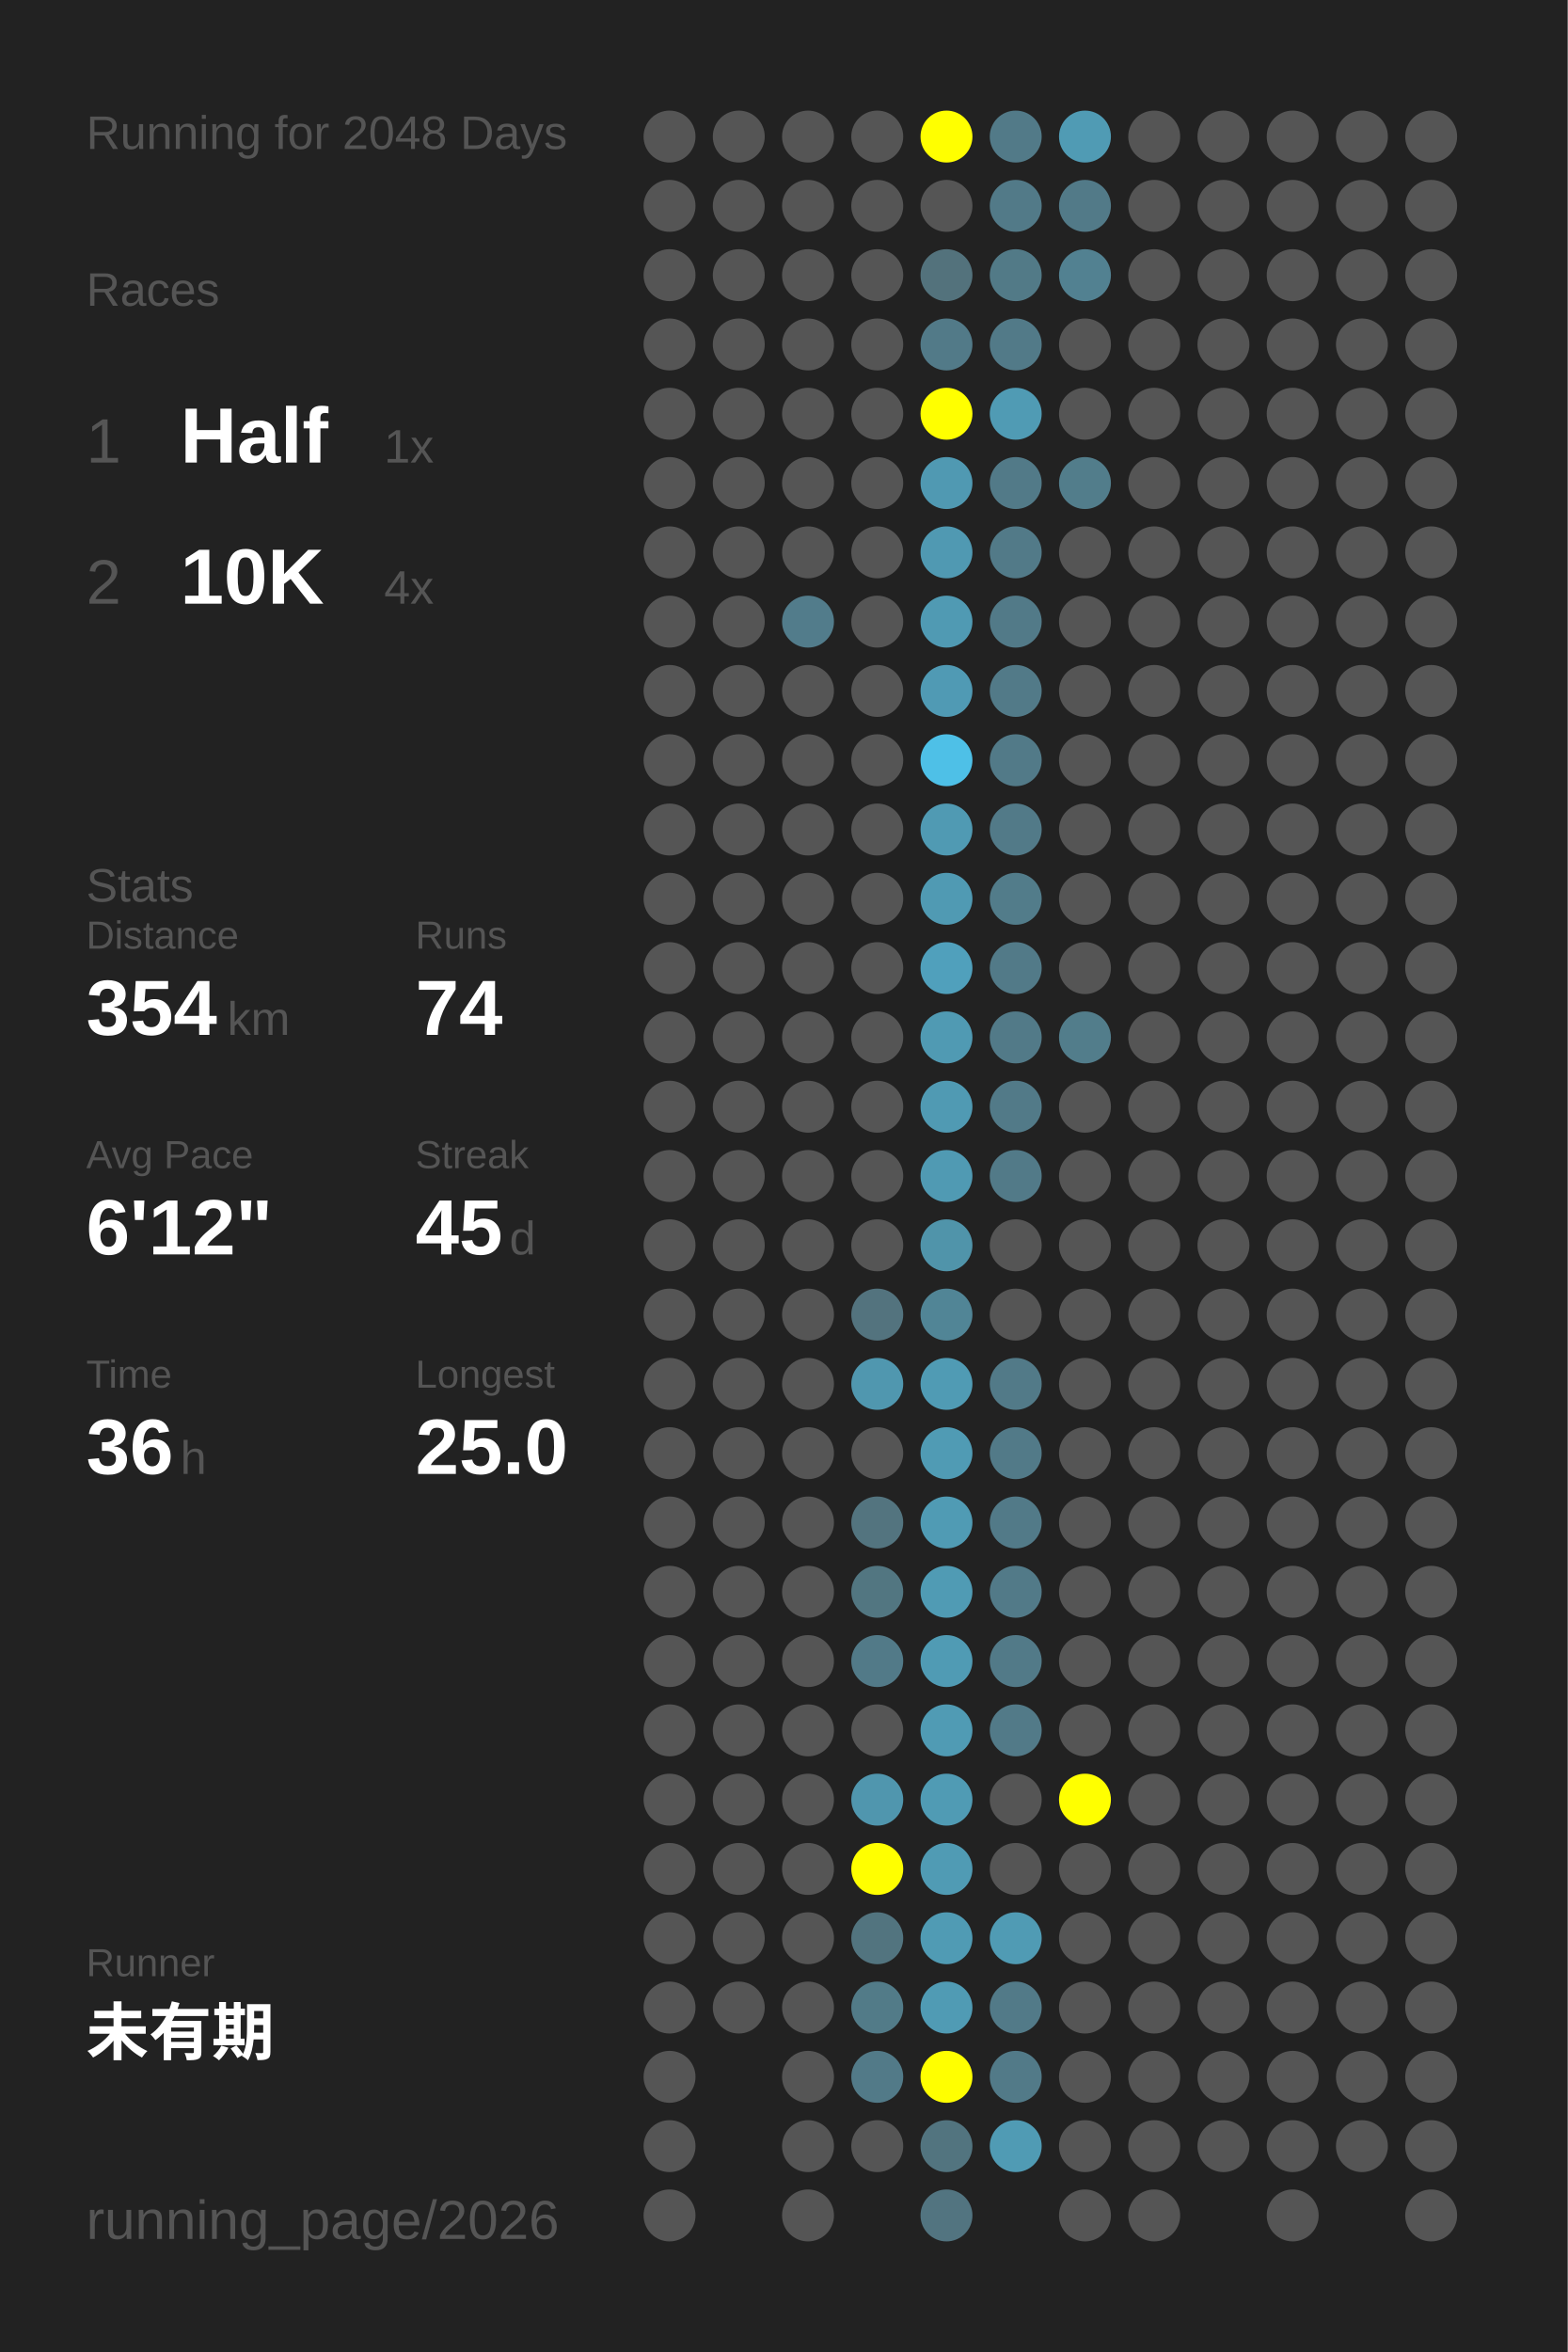
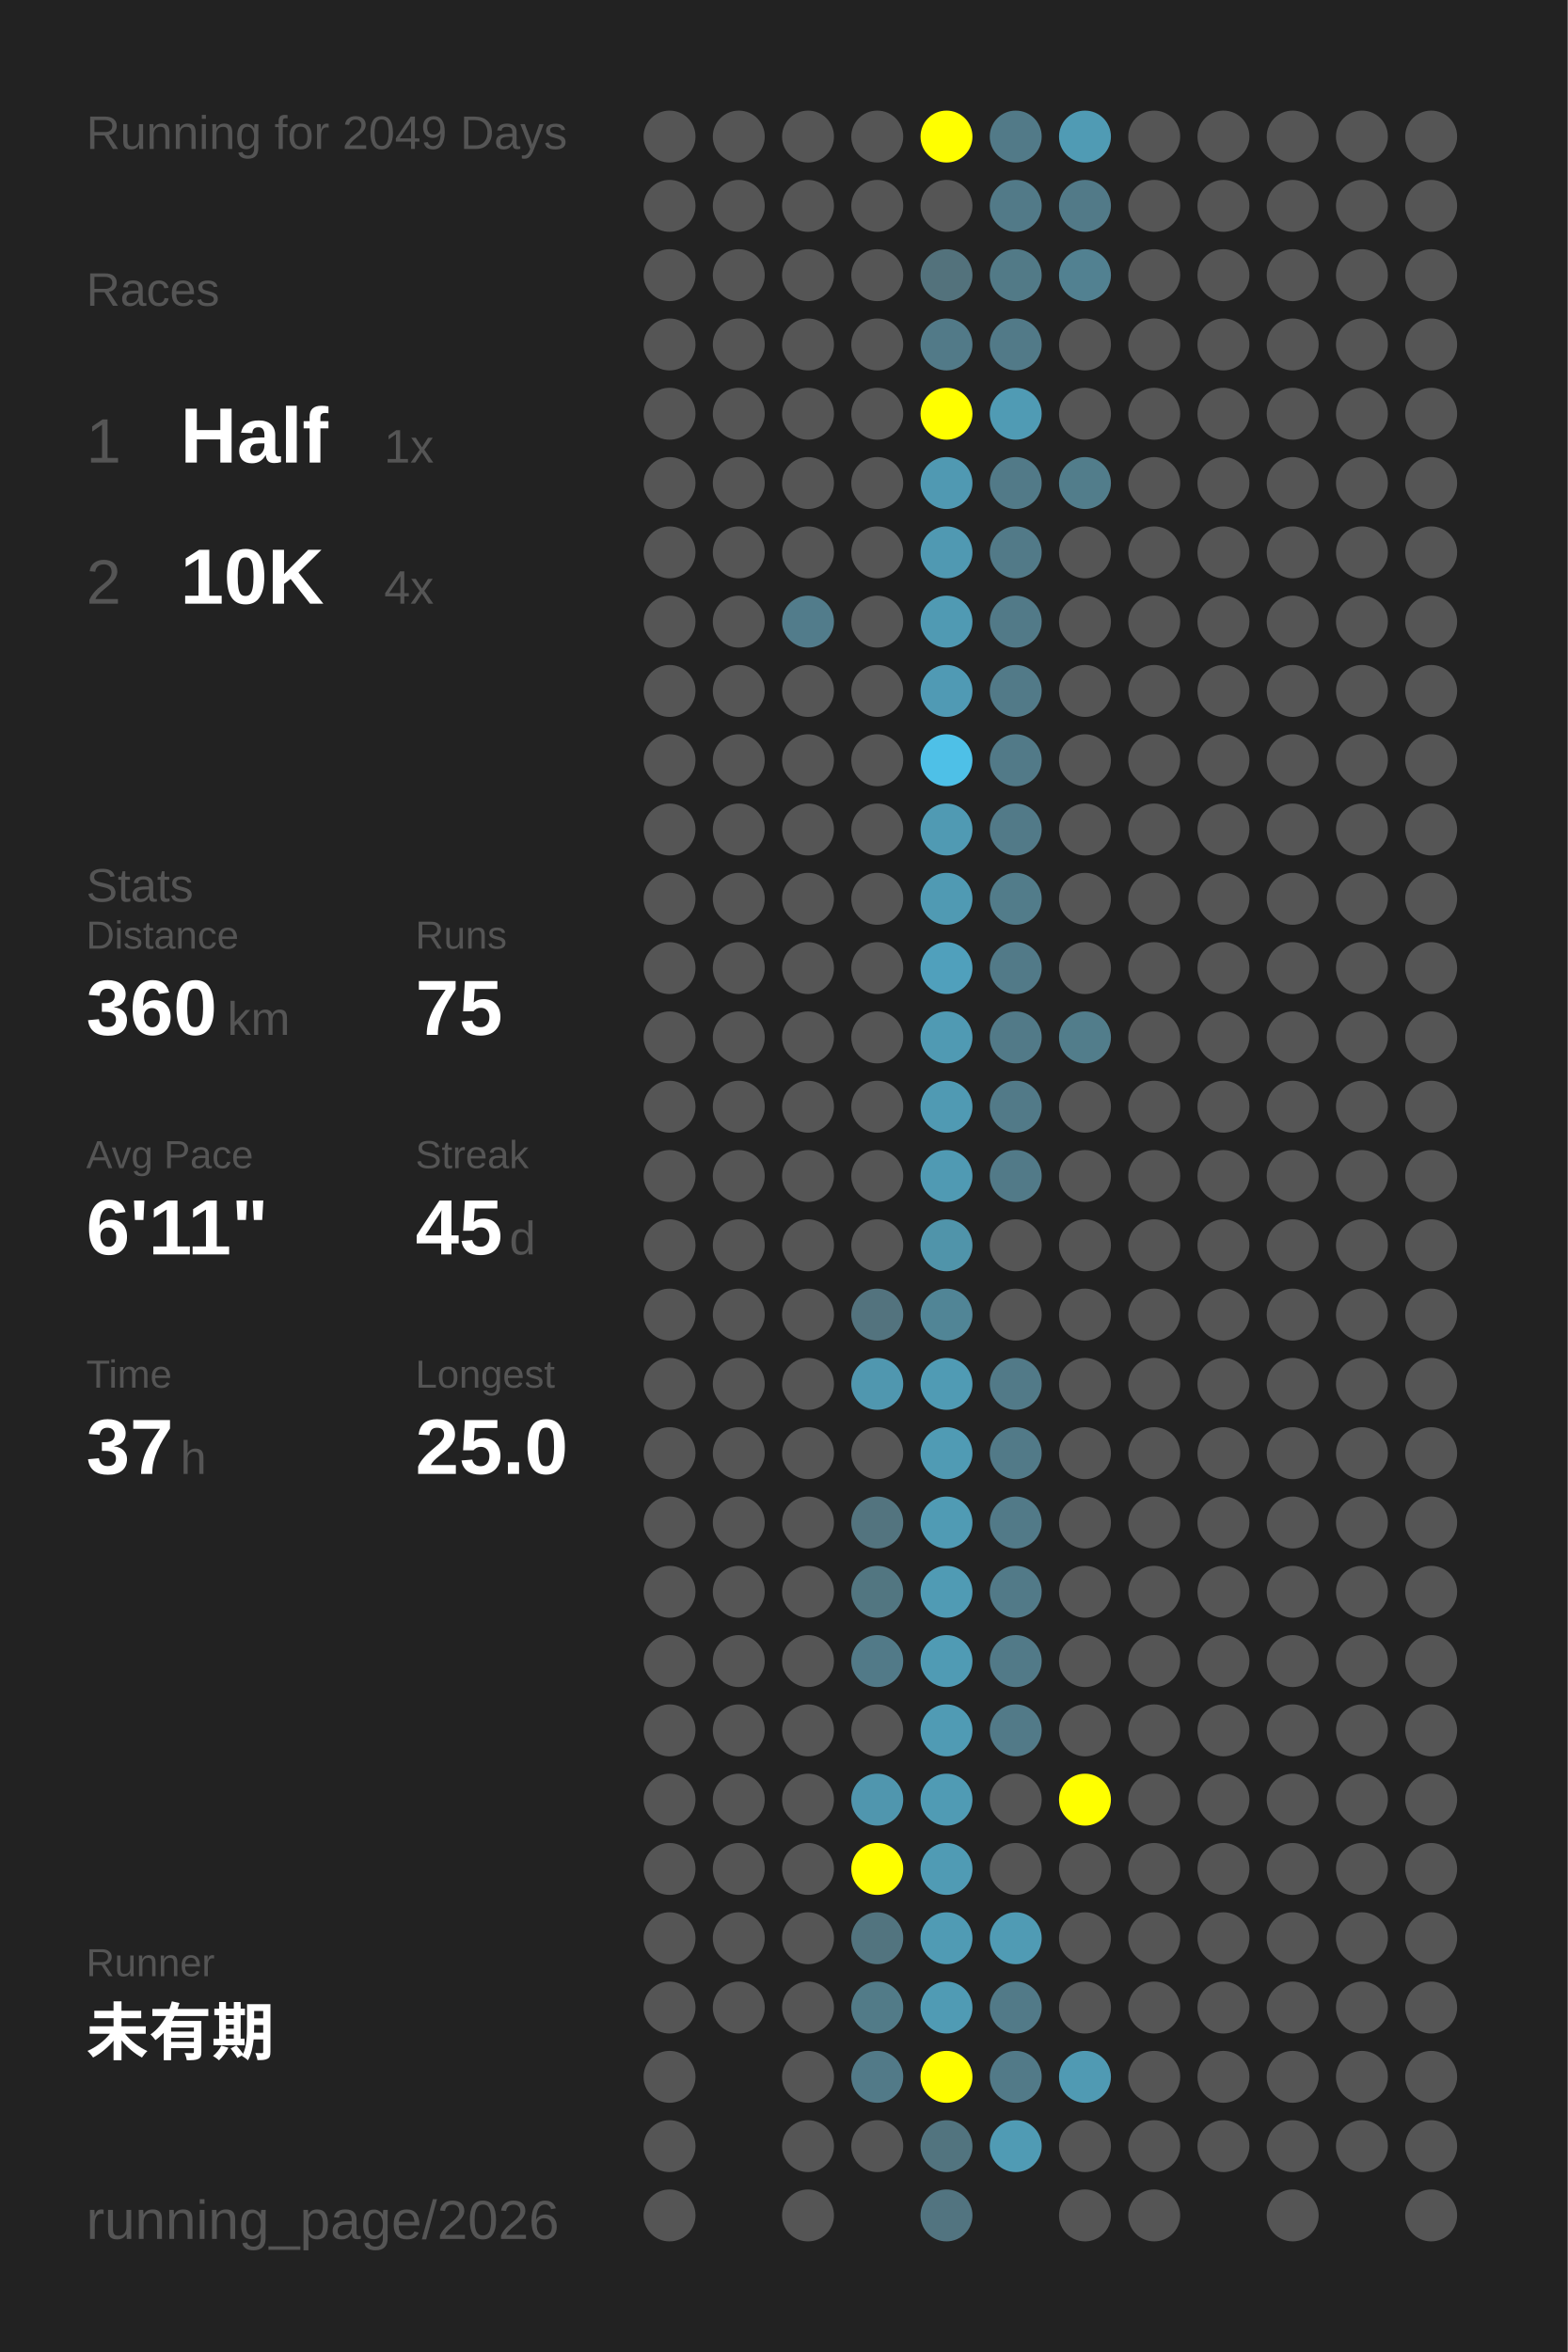
<svg xmlns="http://www.w3.org/2000/svg" baseProfile="full" height="300mm" version="1.1" viewBox="0,0,200,300" width="200mm">
  <defs />
  <rect fill="#222222" height="300" width="200" x="0" y="0" />
-   <text fill="#555555" style="font-size:6px; font-family:Arial;" x="11" y="19">Running for 2048 Days</text>
+   <text fill="#555555" style="font-size:6px; font-family:Arial;" x="11" y="19">Running for 2049 Days</text>
  <text fill="#555555" style="font-size:6px; font-family:Arial;" x="11" y="39">Races</text>
  <text fill="#555555" style="font-size:8px; font-family:Arial;" x="11" y="59">1</text>
  <text fill="#FFFFFF" style="font-size:10px; font-family:Arial; font-weight:bold;" x="23" y="59">Half</text>
  <text fill="#555555" style="font-size:6px; font-family:Arial;" x="49" y="59">1x</text>
  <text fill="#555555" style="font-size:8px; font-family:Arial;" x="11" y="77">2</text>
  <text fill="#FFFFFF" style="font-size:10px; font-family:Arial; font-weight:bold;" x="23" y="77">10K</text>
  <text fill="#555555" style="font-size:6px; font-family:Arial;" x="49" y="77">4x</text>
  <text fill="#555555" style="font-size:6px; font-family:Arial;" x="11" y="115">Stats</text>
  <text fill="#555555" style="font-size:5px; font-family:Arial;" x="11" y="121">Distance</text>
-   <text fill="#FFFFFF" style="font-size:10px; font-family:Arial; font-weight:bold;" x="11" y="132">354</text>
+   <text fill="#FFFFFF" style="font-size:10px; font-family:Arial; font-weight:bold;" x="11" y="132">360</text>
  <text fill="#555555" style="font-size:6px; font-family:Arial;" x="29" y="132">km</text>
  <text fill="#555555" style="font-size:5px; font-family:Arial;" x="53" y="121">Runs</text>
-   <text fill="#FFFFFF" style="font-size:10px; font-family:Arial; font-weight:bold;" x="53" y="132">74</text>
+   <text fill="#FFFFFF" style="font-size:10px; font-family:Arial; font-weight:bold;" x="53" y="132">75</text>
  <text fill="#555555" style="font-size:5px; font-family:Arial;" x="11" y="149">Avg Pace</text>
-   <text fill="#FFFFFF" style="font-size:10px; font-family:Arial; font-weight:bold;" x="11" y="160">6'12"</text>
+   <text fill="#FFFFFF" style="font-size:10px; font-family:Arial; font-weight:bold;" x="11" y="160">6'11"</text>
  <text fill="#555555" style="font-size:5px; font-family:Arial;" x="53" y="149">Streak</text>
  <text fill="#FFFFFF" style="font-size:10px; font-family:Arial; font-weight:bold;" x="53" y="160">45</text>
  <text fill="#555555" style="font-size:6px; font-family:Arial;" x="65" y="160">d</text>
  <text fill="#555555" style="font-size:5px; font-family:Arial;" x="11" y="177">Time</text>
-   <text fill="#FFFFFF" style="font-size:10px; font-family:Arial; font-weight:bold;" x="11" y="188">36</text>
+   <text fill="#FFFFFF" style="font-size:10px; font-family:Arial; font-weight:bold;" x="11" y="188">37</text>
  <text fill="#555555" style="font-size:6px; font-family:Arial;" x="23" y="188">h</text>
  <text fill="#555555" style="font-size:5px; font-family:Arial;" x="53" y="177">Longest</text>
  <text fill="#FFFFFF" style="font-size:10px; font-family:Arial; font-weight:bold;" x="53" y="188">25.0</text>
  <text fill="#555555" style="font-size:5px; font-family:Arial;" x="11" y="252.065">Runner</text>
  <text fill="#FFFFFF" style="font-size:8px; font-family:Arial; font-weight:bold;" x="11" y="262.065">未有期</text>
  <text fill="#555555" style="font-size:7px; font-family:Arial;" x="11" y="285.581">running_page/2026</text>
  <circle cx="85.417" cy="17.419" fill="#555555" r="3.312" />
  <circle cx="85.417" cy="26.258" fill="#555555" r="3.312" />
  <circle cx="85.417" cy="35.097" fill="#555555" r="3.312" />
  <circle cx="85.417" cy="43.935" fill="#555555" r="3.312" />
  <circle cx="85.417" cy="52.774" fill="#555555" r="3.312" />
  <circle cx="85.417" cy="61.613" fill="#555555" r="3.312" />
  <circle cx="85.417" cy="70.452" fill="#555555" r="3.312" />
  <circle cx="85.417" cy="79.29" fill="#555555" r="3.312" />
  <circle cx="85.417" cy="88.129" fill="#555555" r="3.312" />
  <circle cx="85.417" cy="96.968" fill="#555555" r="3.312" />
  <circle cx="85.417" cy="105.806" fill="#555555" r="3.312" />
  <circle cx="85.417" cy="114.645" fill="#555555" r="3.312" />
  <circle cx="85.417" cy="123.484" fill="#555555" r="3.312" />
  <circle cx="85.417" cy="132.323" fill="#555555" r="3.312" />
  <circle cx="85.417" cy="141.161" fill="#555555" r="3.312" />
  <circle cx="85.417" cy="150" fill="#555555" r="3.312" />
  <circle cx="85.417" cy="158.839" fill="#555555" r="3.312" />
  <circle cx="85.417" cy="167.677" fill="#555555" r="3.312" />
  <circle cx="85.417" cy="176.516" fill="#555555" r="3.312" />
  <circle cx="85.417" cy="185.355" fill="#555555" r="3.312" />
  <circle cx="85.417" cy="194.194" fill="#555555" r="3.312" />
  <circle cx="85.417" cy="203.032" fill="#555555" r="3.312" />
  <circle cx="85.417" cy="211.871" fill="#555555" r="3.312" />
  <circle cx="85.417" cy="220.71" fill="#555555" r="3.312" />
  <circle cx="85.417" cy="229.548" fill="#555555" r="3.312" />
  <circle cx="85.417" cy="238.387" fill="#555555" r="3.312" />
  <circle cx="85.417" cy="247.226" fill="#555555" r="3.312" />
  <circle cx="85.417" cy="256.065" fill="#555555" r="3.312" />
  <circle cx="85.417" cy="264.903" fill="#555555" r="3.312" />
  <circle cx="85.417" cy="273.742" fill="#555555" r="3.312" />
  <circle cx="85.417" cy="282.581" fill="#555555" r="3.312" />
  <circle cx="94.25" cy="17.419" fill="#555555" r="3.312" />
  <circle cx="94.25" cy="26.258" fill="#555555" r="3.312" />
  <circle cx="94.25" cy="35.097" fill="#555555" r="3.312" />
  <circle cx="94.25" cy="43.935" fill="#555555" r="3.312" />
  <circle cx="94.25" cy="52.774" fill="#555555" r="3.312" />
  <circle cx="94.25" cy="61.613" fill="#555555" r="3.312" />
  <circle cx="94.25" cy="70.452" fill="#555555" r="3.312" />
  <circle cx="94.25" cy="79.29" fill="#555555" r="3.312" />
  <circle cx="94.25" cy="88.129" fill="#555555" r="3.312" />
  <circle cx="94.25" cy="96.968" fill="#555555" r="3.312" />
  <circle cx="94.25" cy="105.806" fill="#555555" r="3.312" />
  <circle cx="94.25" cy="114.645" fill="#555555" r="3.312" />
  <circle cx="94.25" cy="123.484" fill="#555555" r="3.312" />
  <circle cx="94.25" cy="132.323" fill="#555555" r="3.312" />
  <circle cx="94.25" cy="141.161" fill="#555555" r="3.312" />
  <circle cx="94.25" cy="150" fill="#555555" r="3.312" />
  <circle cx="94.25" cy="158.839" fill="#555555" r="3.312" />
  <circle cx="94.25" cy="167.677" fill="#555555" r="3.312" />
  <circle cx="94.25" cy="176.516" fill="#555555" r="3.312" />
  <circle cx="94.25" cy="185.355" fill="#555555" r="3.312" />
  <circle cx="94.25" cy="194.194" fill="#555555" r="3.312" />
  <circle cx="94.25" cy="203.032" fill="#555555" r="3.312" />
  <circle cx="94.25" cy="211.871" fill="#555555" r="3.312" />
  <circle cx="94.25" cy="220.71" fill="#555555" r="3.312" />
  <circle cx="94.25" cy="229.548" fill="#555555" r="3.312" />
  <circle cx="94.25" cy="238.387" fill="#555555" r="3.312" />
  <circle cx="94.25" cy="247.226" fill="#555555" r="3.312" />
  <circle cx="94.25" cy="256.065" fill="#555555" r="3.312" />
  <circle cx="103.083" cy="17.419" fill="#555555" r="3.312" />
  <circle cx="103.083" cy="26.258" fill="#555555" r="3.312" />
  <circle cx="103.083" cy="35.097" fill="#555555" r="3.312" />
  <circle cx="103.083" cy="43.935" fill="#555555" r="3.312" />
  <circle cx="103.083" cy="52.774" fill="#555555" r="3.312" />
  <circle cx="103.083" cy="61.613" fill="#555555" r="3.312" />
  <circle cx="103.083" cy="70.452" fill="#555555" r="3.312" />
  <circle cx="103.083" cy="79.29" fill="#527c8b" r="3.312" />
  <circle cx="103.083" cy="88.129" fill="#555555" r="3.312" />
  <circle cx="103.083" cy="96.968" fill="#555555" r="3.312" />
  <circle cx="103.083" cy="105.806" fill="#555555" r="3.312" />
  <circle cx="103.083" cy="114.645" fill="#555555" r="3.312" />
  <circle cx="103.083" cy="123.484" fill="#555555" r="3.312" />
  <circle cx="103.083" cy="132.323" fill="#555555" r="3.312" />
  <circle cx="103.083" cy="141.161" fill="#555555" r="3.312" />
  <circle cx="103.083" cy="150" fill="#555555" r="3.312" />
  <circle cx="103.083" cy="158.839" fill="#555555" r="3.312" />
  <circle cx="103.083" cy="167.677" fill="#555555" r="3.312" />
  <circle cx="103.083" cy="176.516" fill="#555555" r="3.312" />
  <circle cx="103.083" cy="185.355" fill="#555555" r="3.312" />
  <circle cx="103.083" cy="194.194" fill="#555555" r="3.312" />
  <circle cx="103.083" cy="203.032" fill="#555555" r="3.312" />
  <circle cx="103.083" cy="211.871" fill="#555555" r="3.312" />
  <circle cx="103.083" cy="220.71" fill="#555555" r="3.312" />
  <circle cx="103.083" cy="229.548" fill="#555555" r="3.312" />
  <circle cx="103.083" cy="238.387" fill="#555555" r="3.312" />
  <circle cx="103.083" cy="247.226" fill="#555555" r="3.312" />
  <circle cx="103.083" cy="256.065" fill="#555555" r="3.312" />
  <circle cx="103.083" cy="264.903" fill="#555555" r="3.312" />
  <circle cx="103.083" cy="273.742" fill="#555555" r="3.312" />
  <circle cx="103.083" cy="282.581" fill="#555555" r="3.312" />
  <circle cx="111.917" cy="17.419" fill="#555555" r="3.312" />
  <circle cx="111.917" cy="26.258" fill="#555555" r="3.312" />
  <circle cx="111.917" cy="35.097" fill="#555555" r="3.312" />
  <circle cx="111.917" cy="43.935" fill="#555555" r="3.312" />
  <circle cx="111.917" cy="52.774" fill="#555555" r="3.312" />
  <circle cx="111.917" cy="61.613" fill="#555555" r="3.312" />
  <circle cx="111.917" cy="70.452" fill="#555555" r="3.312" />
  <circle cx="111.917" cy="79.29" fill="#555555" r="3.312" />
  <circle cx="111.917" cy="88.129" fill="#555555" r="3.312" />
  <circle cx="111.917" cy="96.968" fill="#555555" r="3.312" />
  <circle cx="111.917" cy="105.806" fill="#555555" r="3.312" />
  <circle cx="111.917" cy="114.645" fill="#555555" r="3.312" />
  <circle cx="111.917" cy="123.484" fill="#555555" r="3.312" />
  <circle cx="111.917" cy="132.323" fill="#555555" r="3.312" />
  <circle cx="111.917" cy="141.161" fill="#555555" r="3.312" />
  <circle cx="111.917" cy="150" fill="#555555" r="3.312" />
  <circle cx="111.917" cy="158.839" fill="#555555" r="3.312" />
  <circle cx="111.917" cy="167.677" fill="#53737e" r="3.312" />
  <circle cx="111.917" cy="176.516" fill="#5097af" r="3.312" />
  <circle cx="111.917" cy="185.355" fill="#555555" r="3.312" />
  <circle cx="111.917" cy="194.194" fill="#53747f" r="3.312" />
  <circle cx="111.917" cy="203.032" fill="#527681" r="3.312" />
  <circle cx="111.917" cy="211.871" fill="#527a88" r="3.312" />
  <circle cx="111.917" cy="220.71" fill="#555555" r="3.312" />
  <circle cx="111.917" cy="229.548" fill="#5096ae" r="3.312" />
  <circle cx="111.917" cy="238.387" fill="#FFFF00" r="3.312" />
  <circle cx="111.917" cy="247.226" fill="#52747f" r="3.312" />
  <circle cx="111.917" cy="256.065" fill="#527b88" r="3.312" />
  <circle cx="111.917" cy="264.903" fill="#527a88" r="3.312" />
  <circle cx="111.917" cy="273.742" fill="#555555" r="3.312" />
  <circle cx="120.75" cy="17.419" fill="#FFFF00" r="3.312" />
  <circle cx="120.75" cy="26.258" fill="#555555" r="3.312" />
  <circle cx="120.75" cy="35.097" fill="#53727c" r="3.312" />
  <circle cx="120.75" cy="43.935" fill="#527a88" r="3.312" />
  <circle cx="120.75" cy="52.774" fill="#FFFF00" r="3.312" />
  <circle cx="120.75" cy="61.613" fill="#5099b2" r="3.312" />
  <circle cx="120.75" cy="70.452" fill="#5099b2" r="3.312" />
  <circle cx="120.75" cy="79.29" fill="#509ab3" r="3.312" />
  <circle cx="120.75" cy="88.129" fill="#509ab4" r="3.312" />
  <circle cx="120.75" cy="96.968" fill="#4ec0e7" r="3.312" />
  <circle cx="120.75" cy="105.806" fill="#509ab3" r="3.312" />
  <circle cx="120.75" cy="114.645" fill="#509ab3" r="3.312" />
  <circle cx="120.75" cy="123.484" fill="#50a0bc" r="3.312" />
  <circle cx="120.75" cy="132.323" fill="#509ab3" r="3.312" />
  <circle cx="120.75" cy="141.161" fill="#509ab3" r="3.312" />
  <circle cx="120.75" cy="150" fill="#509ab3" r="3.312" />
  <circle cx="120.75" cy="158.839" fill="#5094aa" r="3.312" />
  <circle cx="120.75" cy="167.677" fill="#518596" r="3.312" />
  <circle cx="120.75" cy="176.516" fill="#509bb4" r="3.312" />
  <circle cx="120.75" cy="185.355" fill="#509bb4" r="3.312" />
  <circle cx="120.75" cy="194.194" fill="#509bb4" r="3.312" />
  <circle cx="120.75" cy="203.032" fill="#509bb4" r="3.312" />
  <circle cx="120.75" cy="211.871" fill="#509bb4" r="3.312" />
  <circle cx="120.75" cy="220.71" fill="#509bb4" r="3.312" />
  <circle cx="120.75" cy="229.548" fill="#509bb4" r="3.312" />
  <circle cx="120.75" cy="238.387" fill="#509bb4" r="3.312" />
  <circle cx="120.75" cy="247.226" fill="#509bb4" r="3.312" />
  <circle cx="120.75" cy="256.065" fill="#509bb4" r="3.312" />
  <circle cx="120.75" cy="264.903" fill="#FFFF00" r="3.312" />
  <circle cx="120.75" cy="273.742" fill="#52747f" r="3.312" />
  <circle cx="120.75" cy="282.581" fill="#527480" r="3.312" />
  <circle cx="129.583" cy="17.419" fill="#527a88" r="3.312" />
  <circle cx="129.583" cy="26.258" fill="#527a88" r="3.312" />
  <circle cx="129.583" cy="35.097" fill="#527a87" r="3.312" />
  <circle cx="129.583" cy="43.935" fill="#527a88" r="3.312" />
  <circle cx="129.583" cy="52.774" fill="#509bb4" r="3.312" />
  <circle cx="129.583" cy="61.613" fill="#527a88" r="3.312" />
  <circle cx="129.583" cy="70.452" fill="#527a88" r="3.312" />
  <circle cx="129.583" cy="79.29" fill="#527a88" r="3.312" />
  <circle cx="129.583" cy="88.129" fill="#527a88" r="3.312" />
  <circle cx="129.583" cy="96.968" fill="#527a88" r="3.312" />
  <circle cx="129.583" cy="105.806" fill="#527a88" r="3.312" />
  <circle cx="129.583" cy="114.645" fill="#527c8a" r="3.312" />
  <circle cx="129.583" cy="123.484" fill="#527a88" r="3.312" />
  <circle cx="129.583" cy="132.323" fill="#527a88" r="3.312" />
  <circle cx="129.583" cy="141.161" fill="#527a88" r="3.312" />
  <circle cx="129.583" cy="150" fill="#527a88" r="3.312" />
  <circle cx="129.583" cy="158.839" fill="#555555" r="3.312" />
  <circle cx="129.583" cy="167.677" fill="#555555" r="3.312" />
  <circle cx="129.583" cy="176.516" fill="#527a88" r="3.312" />
  <circle cx="129.583" cy="185.355" fill="#527a88" r="3.312" />
  <circle cx="129.583" cy="194.194" fill="#527a88" r="3.312" />
  <circle cx="129.583" cy="203.032" fill="#527a88" r="3.312" />
  <circle cx="129.583" cy="211.871" fill="#527a88" r="3.312" />
  <circle cx="129.583" cy="220.71" fill="#527a88" r="3.312" />
  <circle cx="129.583" cy="229.548" fill="#555555" r="3.312" />
  <circle cx="129.583" cy="238.387" fill="#555555" r="3.312" />
  <circle cx="129.583" cy="247.226" fill="#509bb4" r="3.312" />
  <circle cx="129.583" cy="256.065" fill="#527a88" r="3.312" />
  <circle cx="129.583" cy="264.903" fill="#527a88" r="3.312" />
  <circle cx="129.583" cy="273.742" fill="#509bb4" r="3.312" />
  <circle cx="138.417" cy="17.419" fill="#509bb4" r="3.312" />
  <circle cx="138.417" cy="26.258" fill="#527a88" r="3.312" />
  <circle cx="138.417" cy="35.097" fill="#528191" r="3.312" />
  <circle cx="138.417" cy="43.935" fill="#555555" r="3.312" />
  <circle cx="138.417" cy="52.774" fill="#555555" r="3.312" />
  <circle cx="138.417" cy="61.613" fill="#527d8b" r="3.312" />
  <circle cx="138.417" cy="70.452" fill="#555555" r="3.312" />
  <circle cx="138.417" cy="79.29" fill="#555555" r="3.312" />
  <circle cx="138.417" cy="88.129" fill="#555555" r="3.312" />
  <circle cx="138.417" cy="96.968" fill="#555555" r="3.312" />
  <circle cx="138.417" cy="105.806" fill="#555555" r="3.312" />
  <circle cx="138.417" cy="114.645" fill="#555555" r="3.312" />
  <circle cx="138.417" cy="123.484" fill="#555555" r="3.312" />
  <circle cx="138.417" cy="132.323" fill="#527d8b" r="3.312" />
  <circle cx="138.417" cy="141.161" fill="#555555" r="3.312" />
  <circle cx="138.417" cy="150" fill="#555555" r="3.312" />
  <circle cx="138.417" cy="158.839" fill="#555555" r="3.312" />
  <circle cx="138.417" cy="167.677" fill="#555555" r="3.312" />
  <circle cx="138.417" cy="176.516" fill="#555555" r="3.312" />
  <circle cx="138.417" cy="185.355" fill="#555555" r="3.312" />
  <circle cx="138.417" cy="194.194" fill="#555555" r="3.312" />
  <circle cx="138.417" cy="203.032" fill="#555555" r="3.312" />
  <circle cx="138.417" cy="211.871" fill="#555555" r="3.312" />
  <circle cx="138.417" cy="220.71" fill="#555555" r="3.312" />
  <circle cx="138.417" cy="229.548" fill="#FFFF00" r="3.312" />
  <circle cx="138.417" cy="238.387" fill="#555555" r="3.312" />
  <circle cx="138.417" cy="247.226" fill="#555555" r="3.312" />
  <circle cx="138.417" cy="256.065" fill="#555555" r="3.312" />
-   <circle cx="138.417" cy="264.903" fill="#555555" r="3.312" />
+   <circle cx="138.417" cy="264.903" fill="#509ab3" r="3.312" />
  <circle cx="138.417" cy="273.742" fill="#555555" r="3.312" />
  <circle cx="138.417" cy="282.581" fill="#555555" r="3.312" />
  <circle cx="147.25" cy="17.419" fill="#555555" r="3.312" />
  <circle cx="147.25" cy="26.258" fill="#555555" r="3.312" />
  <circle cx="147.25" cy="35.097" fill="#555555" r="3.312" />
  <circle cx="147.25" cy="43.935" fill="#555555" r="3.312" />
  <circle cx="147.25" cy="52.774" fill="#555555" r="3.312" />
  <circle cx="147.25" cy="61.613" fill="#555555" r="3.312" />
  <circle cx="147.25" cy="70.452" fill="#555555" r="3.312" />
  <circle cx="147.25" cy="79.29" fill="#555555" r="3.312" />
  <circle cx="147.25" cy="88.129" fill="#555555" r="3.312" />
  <circle cx="147.25" cy="96.968" fill="#555555" r="3.312" />
  <circle cx="147.25" cy="105.806" fill="#555555" r="3.312" />
  <circle cx="147.25" cy="114.645" fill="#555555" r="3.312" />
  <circle cx="147.25" cy="123.484" fill="#555555" r="3.312" />
  <circle cx="147.25" cy="132.323" fill="#555555" r="3.312" />
  <circle cx="147.25" cy="141.161" fill="#555555" r="3.312" />
  <circle cx="147.25" cy="150" fill="#555555" r="3.312" />
  <circle cx="147.25" cy="158.839" fill="#555555" r="3.312" />
  <circle cx="147.25" cy="167.677" fill="#555555" r="3.312" />
  <circle cx="147.25" cy="176.516" fill="#555555" r="3.312" />
  <circle cx="147.25" cy="185.355" fill="#555555" r="3.312" />
  <circle cx="147.25" cy="194.194" fill="#555555" r="3.312" />
  <circle cx="147.25" cy="203.032" fill="#555555" r="3.312" />
  <circle cx="147.25" cy="211.871" fill="#555555" r="3.312" />
  <circle cx="147.25" cy="220.71" fill="#555555" r="3.312" />
  <circle cx="147.25" cy="229.548" fill="#555555" r="3.312" />
  <circle cx="147.25" cy="238.387" fill="#555555" r="3.312" />
  <circle cx="147.25" cy="247.226" fill="#555555" r="3.312" />
  <circle cx="147.25" cy="256.065" fill="#555555" r="3.312" />
  <circle cx="147.25" cy="264.903" fill="#555555" r="3.312" />
  <circle cx="147.25" cy="273.742" fill="#555555" r="3.312" />
  <circle cx="147.25" cy="282.581" fill="#555555" r="3.312" />
  <circle cx="156.083" cy="17.419" fill="#555555" r="3.312" />
  <circle cx="156.083" cy="26.258" fill="#555555" r="3.312" />
  <circle cx="156.083" cy="35.097" fill="#555555" r="3.312" />
  <circle cx="156.083" cy="43.935" fill="#555555" r="3.312" />
  <circle cx="156.083" cy="52.774" fill="#555555" r="3.312" />
  <circle cx="156.083" cy="61.613" fill="#555555" r="3.312" />
  <circle cx="156.083" cy="70.452" fill="#555555" r="3.312" />
  <circle cx="156.083" cy="79.29" fill="#555555" r="3.312" />
  <circle cx="156.083" cy="88.129" fill="#555555" r="3.312" />
  <circle cx="156.083" cy="96.968" fill="#555555" r="3.312" />
  <circle cx="156.083" cy="105.806" fill="#555555" r="3.312" />
  <circle cx="156.083" cy="114.645" fill="#555555" r="3.312" />
  <circle cx="156.083" cy="123.484" fill="#555555" r="3.312" />
  <circle cx="156.083" cy="132.323" fill="#555555" r="3.312" />
  <circle cx="156.083" cy="141.161" fill="#555555" r="3.312" />
  <circle cx="156.083" cy="150" fill="#555555" r="3.312" />
  <circle cx="156.083" cy="158.839" fill="#555555" r="3.312" />
  <circle cx="156.083" cy="167.677" fill="#555555" r="3.312" />
  <circle cx="156.083" cy="176.516" fill="#555555" r="3.312" />
  <circle cx="156.083" cy="185.355" fill="#555555" r="3.312" />
  <circle cx="156.083" cy="194.194" fill="#555555" r="3.312" />
  <circle cx="156.083" cy="203.032" fill="#555555" r="3.312" />
  <circle cx="156.083" cy="211.871" fill="#555555" r="3.312" />
  <circle cx="156.083" cy="220.71" fill="#555555" r="3.312" />
  <circle cx="156.083" cy="229.548" fill="#555555" r="3.312" />
  <circle cx="156.083" cy="238.387" fill="#555555" r="3.312" />
  <circle cx="156.083" cy="247.226" fill="#555555" r="3.312" />
  <circle cx="156.083" cy="256.065" fill="#555555" r="3.312" />
  <circle cx="156.083" cy="264.903" fill="#555555" r="3.312" />
  <circle cx="156.083" cy="273.742" fill="#555555" r="3.312" />
  <circle cx="164.917" cy="17.419" fill="#555555" r="3.312" />
  <circle cx="164.917" cy="26.258" fill="#555555" r="3.312" />
  <circle cx="164.917" cy="35.097" fill="#555555" r="3.312" />
  <circle cx="164.917" cy="43.935" fill="#555555" r="3.312" />
  <circle cx="164.917" cy="52.774" fill="#555555" r="3.312" />
  <circle cx="164.917" cy="61.613" fill="#555555" r="3.312" />
  <circle cx="164.917" cy="70.452" fill="#555555" r="3.312" />
  <circle cx="164.917" cy="79.29" fill="#555555" r="3.312" />
  <circle cx="164.917" cy="88.129" fill="#555555" r="3.312" />
  <circle cx="164.917" cy="96.968" fill="#555555" r="3.312" />
  <circle cx="164.917" cy="105.806" fill="#555555" r="3.312" />
  <circle cx="164.917" cy="114.645" fill="#555555" r="3.312" />
  <circle cx="164.917" cy="123.484" fill="#555555" r="3.312" />
  <circle cx="164.917" cy="132.323" fill="#555555" r="3.312" />
  <circle cx="164.917" cy="141.161" fill="#555555" r="3.312" />
  <circle cx="164.917" cy="150" fill="#555555" r="3.312" />
  <circle cx="164.917" cy="158.839" fill="#555555" r="3.312" />
  <circle cx="164.917" cy="167.677" fill="#555555" r="3.312" />
  <circle cx="164.917" cy="176.516" fill="#555555" r="3.312" />
  <circle cx="164.917" cy="185.355" fill="#555555" r="3.312" />
  <circle cx="164.917" cy="194.194" fill="#555555" r="3.312" />
  <circle cx="164.917" cy="203.032" fill="#555555" r="3.312" />
  <circle cx="164.917" cy="211.871" fill="#555555" r="3.312" />
  <circle cx="164.917" cy="220.71" fill="#555555" r="3.312" />
  <circle cx="164.917" cy="229.548" fill="#555555" r="3.312" />
  <circle cx="164.917" cy="238.387" fill="#555555" r="3.312" />
  <circle cx="164.917" cy="247.226" fill="#555555" r="3.312" />
  <circle cx="164.917" cy="256.065" fill="#555555" r="3.312" />
  <circle cx="164.917" cy="264.903" fill="#555555" r="3.312" />
  <circle cx="164.917" cy="273.742" fill="#555555" r="3.312" />
  <circle cx="164.917" cy="282.581" fill="#555555" r="3.312" />
  <circle cx="173.75" cy="17.419" fill="#555555" r="3.312" />
  <circle cx="173.75" cy="26.258" fill="#555555" r="3.312" />
  <circle cx="173.75" cy="35.097" fill="#555555" r="3.312" />
  <circle cx="173.75" cy="43.935" fill="#555555" r="3.312" />
  <circle cx="173.75" cy="52.774" fill="#555555" r="3.312" />
  <circle cx="173.75" cy="61.613" fill="#555555" r="3.312" />
  <circle cx="173.75" cy="70.452" fill="#555555" r="3.312" />
  <circle cx="173.75" cy="79.29" fill="#555555" r="3.312" />
  <circle cx="173.75" cy="88.129" fill="#555555" r="3.312" />
  <circle cx="173.75" cy="96.968" fill="#555555" r="3.312" />
  <circle cx="173.75" cy="105.806" fill="#555555" r="3.312" />
  <circle cx="173.75" cy="114.645" fill="#555555" r="3.312" />
  <circle cx="173.75" cy="123.484" fill="#555555" r="3.312" />
  <circle cx="173.75" cy="132.323" fill="#555555" r="3.312" />
  <circle cx="173.75" cy="141.161" fill="#555555" r="3.312" />
  <circle cx="173.75" cy="150" fill="#555555" r="3.312" />
  <circle cx="173.75" cy="158.839" fill="#555555" r="3.312" />
  <circle cx="173.75" cy="167.677" fill="#555555" r="3.312" />
  <circle cx="173.75" cy="176.516" fill="#555555" r="3.312" />
  <circle cx="173.75" cy="185.355" fill="#555555" r="3.312" />
  <circle cx="173.75" cy="194.194" fill="#555555" r="3.312" />
  <circle cx="173.75" cy="203.032" fill="#555555" r="3.312" />
  <circle cx="173.75" cy="211.871" fill="#555555" r="3.312" />
  <circle cx="173.75" cy="220.71" fill="#555555" r="3.312" />
  <circle cx="173.75" cy="229.548" fill="#555555" r="3.312" />
  <circle cx="173.75" cy="238.387" fill="#555555" r="3.312" />
  <circle cx="173.75" cy="247.226" fill="#555555" r="3.312" />
  <circle cx="173.75" cy="256.065" fill="#555555" r="3.312" />
  <circle cx="173.75" cy="264.903" fill="#555555" r="3.312" />
  <circle cx="173.75" cy="273.742" fill="#555555" r="3.312" />
  <circle cx="182.583" cy="17.419" fill="#555555" r="3.312" />
  <circle cx="182.583" cy="26.258" fill="#555555" r="3.312" />
  <circle cx="182.583" cy="35.097" fill="#555555" r="3.312" />
  <circle cx="182.583" cy="43.935" fill="#555555" r="3.312" />
  <circle cx="182.583" cy="52.774" fill="#555555" r="3.312" />
  <circle cx="182.583" cy="61.613" fill="#555555" r="3.312" />
  <circle cx="182.583" cy="70.452" fill="#555555" r="3.312" />
  <circle cx="182.583" cy="79.29" fill="#555555" r="3.312" />
  <circle cx="182.583" cy="88.129" fill="#555555" r="3.312" />
  <circle cx="182.583" cy="96.968" fill="#555555" r="3.312" />
  <circle cx="182.583" cy="105.806" fill="#555555" r="3.312" />
  <circle cx="182.583" cy="114.645" fill="#555555" r="3.312" />
  <circle cx="182.583" cy="123.484" fill="#555555" r="3.312" />
  <circle cx="182.583" cy="132.323" fill="#555555" r="3.312" />
  <circle cx="182.583" cy="141.161" fill="#555555" r="3.312" />
  <circle cx="182.583" cy="150" fill="#555555" r="3.312" />
  <circle cx="182.583" cy="158.839" fill="#555555" r="3.312" />
  <circle cx="182.583" cy="167.677" fill="#555555" r="3.312" />
  <circle cx="182.583" cy="176.516" fill="#555555" r="3.312" />
  <circle cx="182.583" cy="185.355" fill="#555555" r="3.312" />
  <circle cx="182.583" cy="194.194" fill="#555555" r="3.312" />
  <circle cx="182.583" cy="203.032" fill="#555555" r="3.312" />
  <circle cx="182.583" cy="211.871" fill="#555555" r="3.312" />
  <circle cx="182.583" cy="220.71" fill="#555555" r="3.312" />
  <circle cx="182.583" cy="229.548" fill="#555555" r="3.312" />
  <circle cx="182.583" cy="238.387" fill="#555555" r="3.312" />
  <circle cx="182.583" cy="247.226" fill="#555555" r="3.312" />
  <circle cx="182.583" cy="256.065" fill="#555555" r="3.312" />
  <circle cx="182.583" cy="264.903" fill="#555555" r="3.312" />
  <circle cx="182.583" cy="273.742" fill="#555555" r="3.312" />
  <circle cx="182.583" cy="282.581" fill="#555555" r="3.312" />
</svg>
